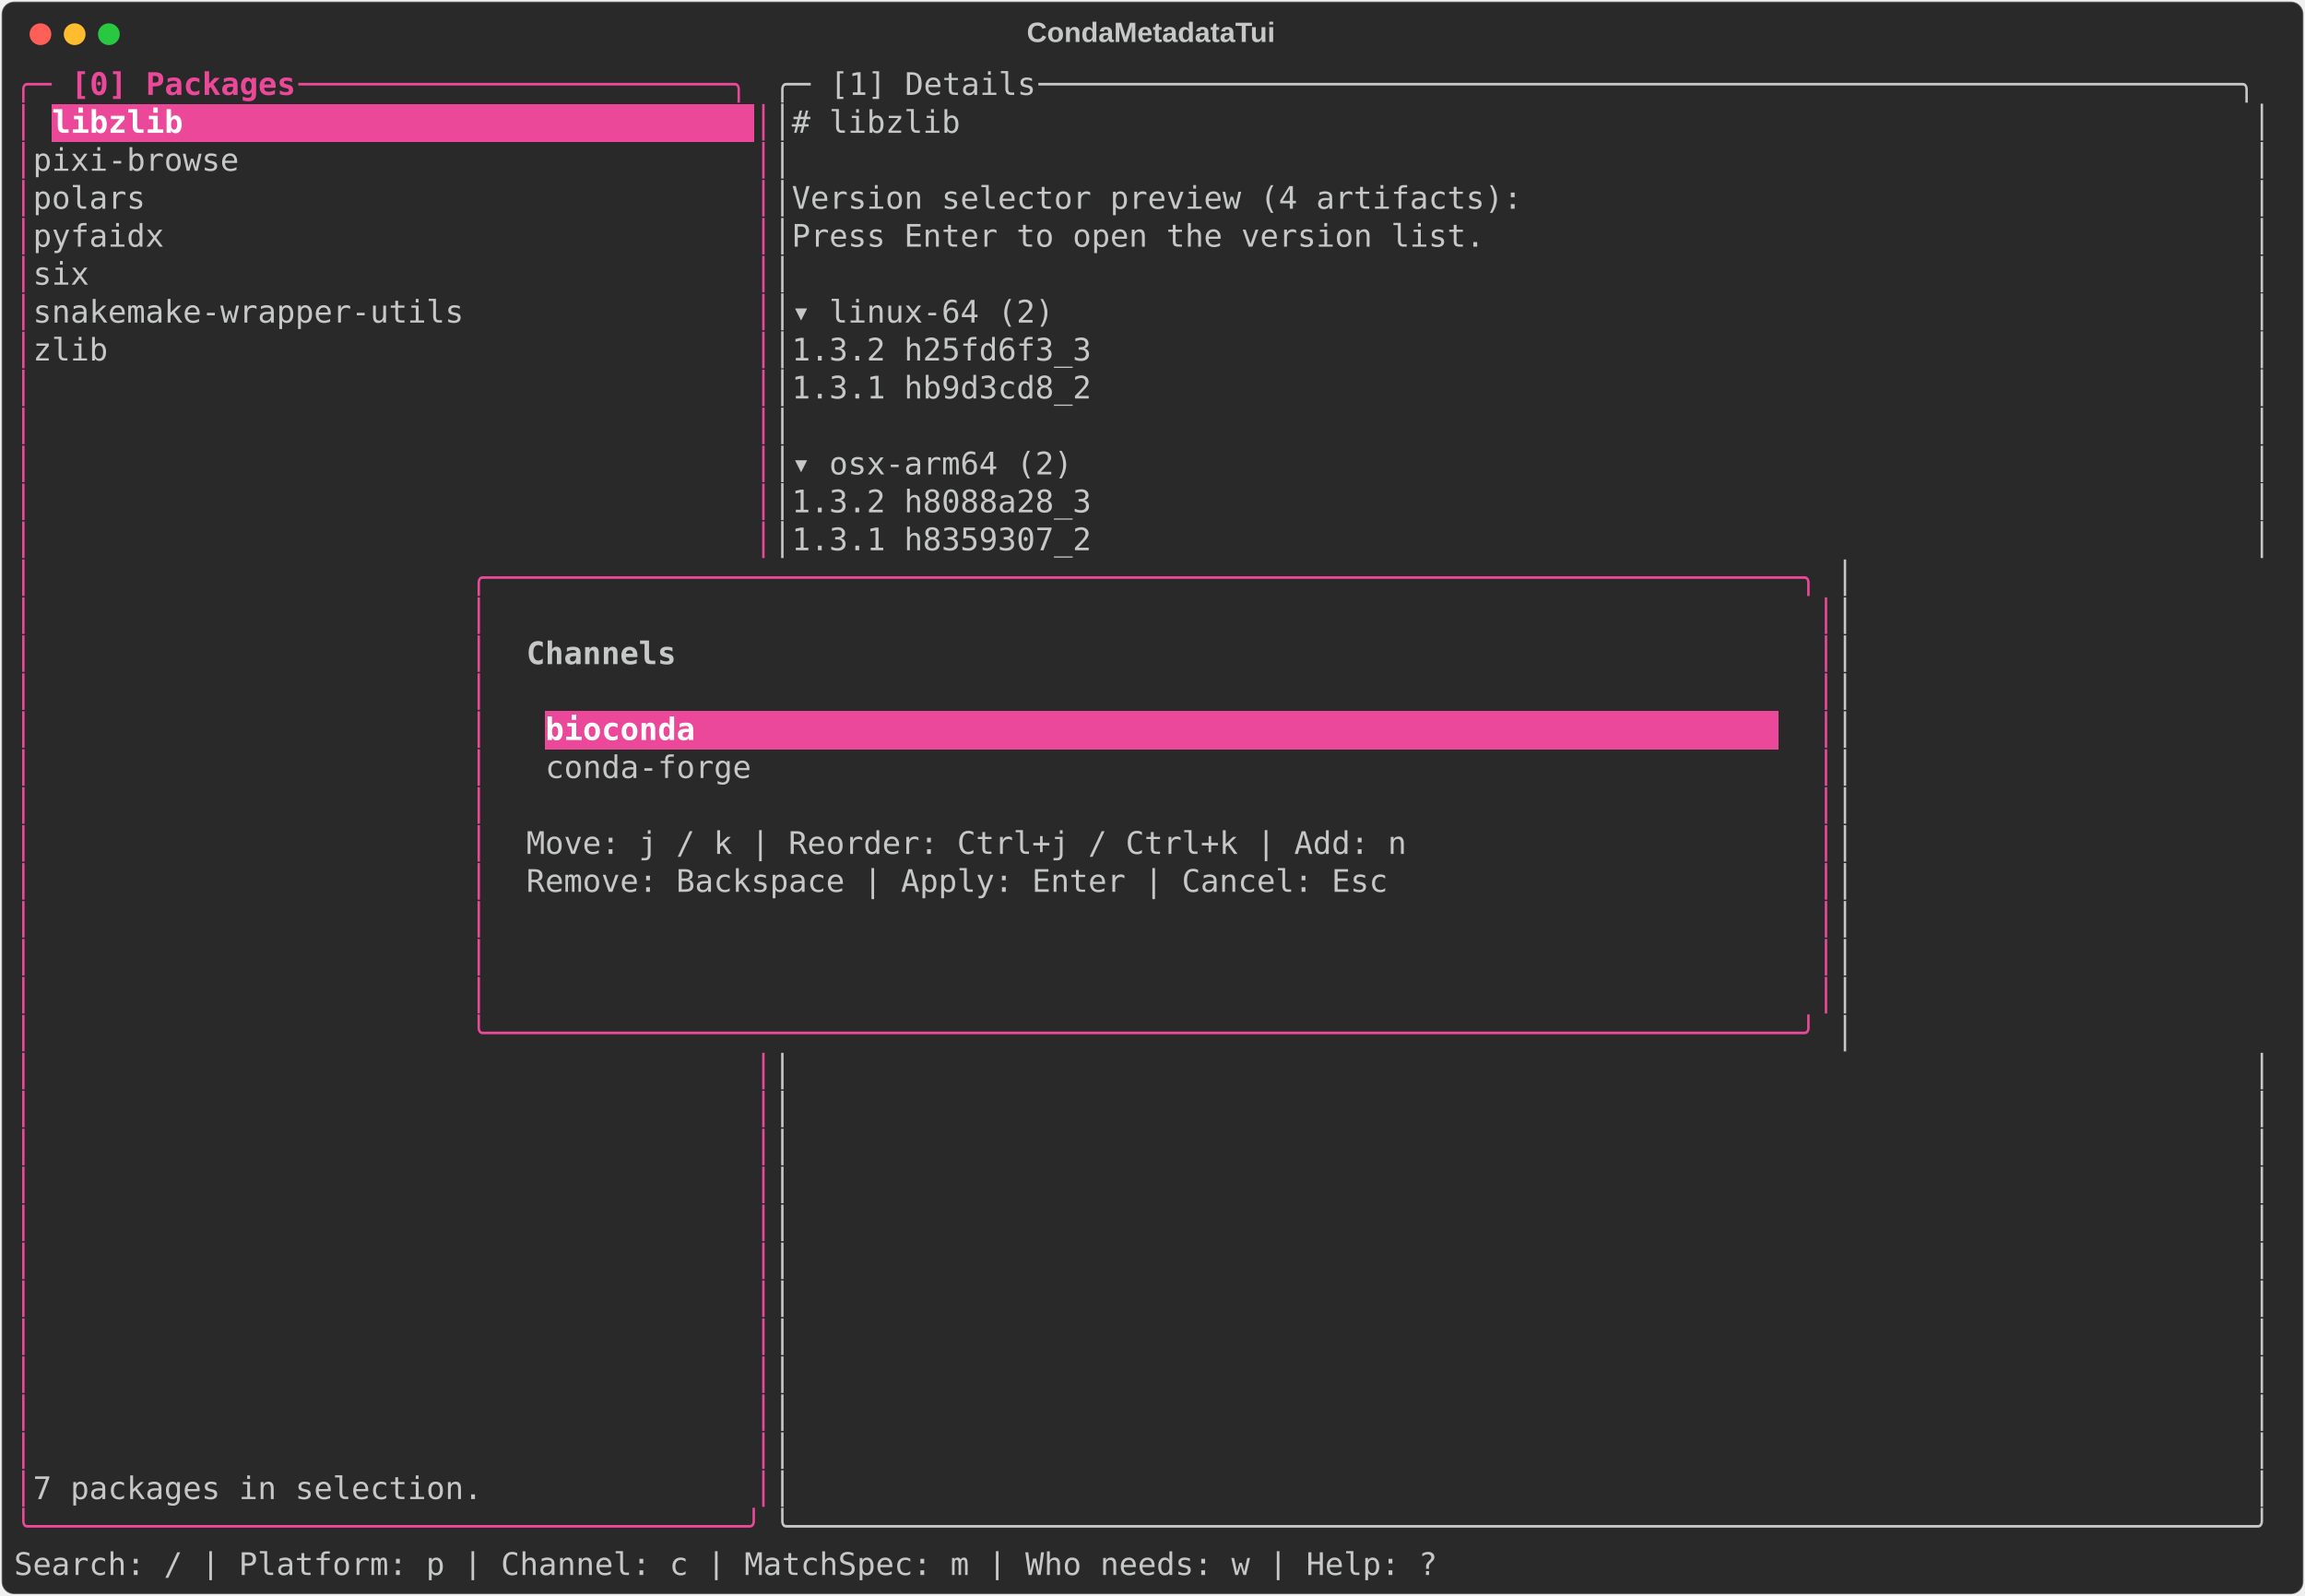
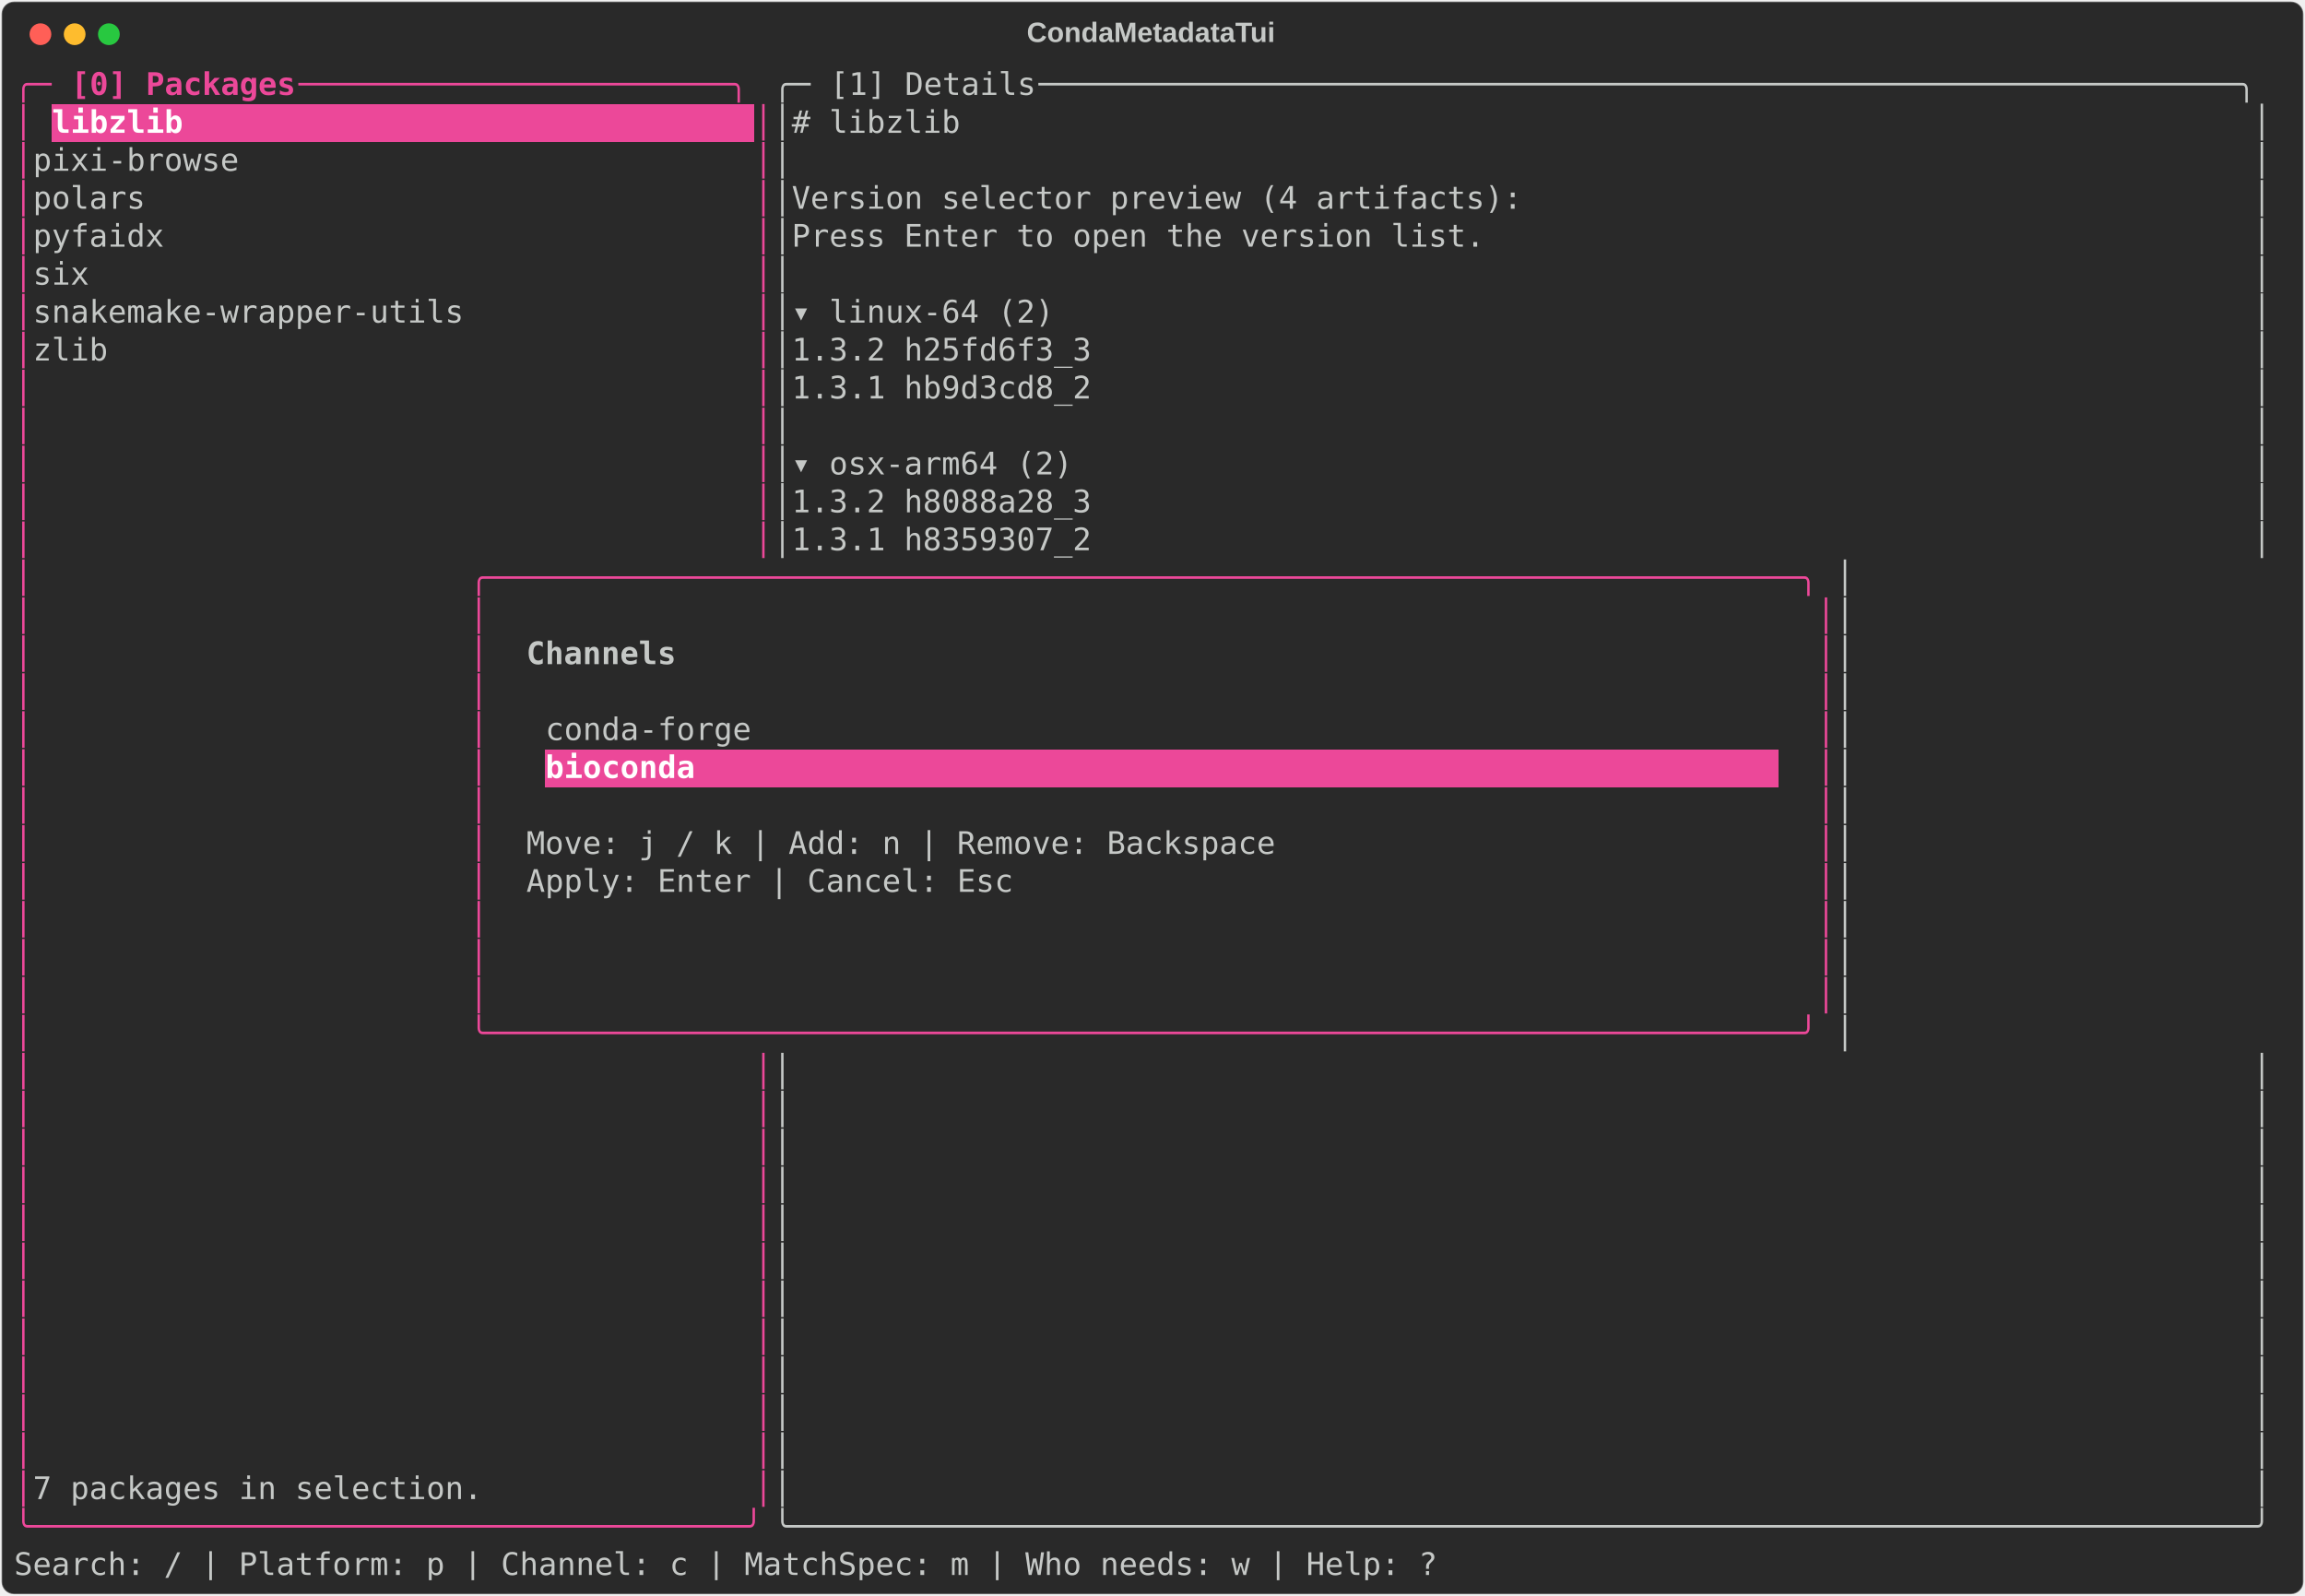
<svg xmlns="http://www.w3.org/2000/svg" class="rich-terminal" viewBox="0 0 1482 1026.0">
  <style>

    @font-face {
        font-family: "Fira Code";
        src: local("FiraCode-Regular"),
                url("https://cdnjs.cloudflare.com/ajax/libs/firacode/6.2.0/woff2/FiraCode-Regular.woff2") format("woff2"),
                url("https://cdnjs.cloudflare.com/ajax/libs/firacode/6.2.0/woff/FiraCode-Regular.woff") format("woff");
        font-style: normal;
        font-weight: 400;
    }
    @font-face {
        font-family: "Fira Code";
        src: local("FiraCode-Bold"),
                url("https://cdnjs.cloudflare.com/ajax/libs/firacode/6.2.0/woff2/FiraCode-Bold.woff2") format("woff2"),
                url("https://cdnjs.cloudflare.com/ajax/libs/firacode/6.2.0/woff/FiraCode-Bold.woff") format("woff");
        font-style: bold;
        font-weight: 700;
    }

    .terminal-matrix {
        font-family: Fira Code, monospace;
        font-size: 20px;
        line-height: 24.4px;
        font-variant-east-asian: full-width;
    }

    .terminal-title {
        font-size: 18px;
        font-weight: bold;
        font-family: arial;
    }

    .terminal-r1 { fill: #ec4899 }
.terminal-r2 { fill: #ec4899;font-weight: bold }
.terminal-r3 { fill: #c5c8c6 }
.terminal-r4 { fill: #ffffff;font-weight: bold }
.terminal-r5 { fill: #c5c8c6;font-weight: bold }
.terminal-r6 { fill: #cc555a }
    </style>
  <defs>
    <clipPath id="terminal-clip-terminal">
      <rect x="0" y="0" width="1463.0" height="975.0" />
    </clipPath>
    <clipPath id="terminal-line-0">
      <rect x="0" y="1.5" width="1464" height="24.65" />
    </clipPath>
    <clipPath id="terminal-line-1">
      <rect x="0" y="25.9" width="1464" height="24.65" />
    </clipPath>
    <clipPath id="terminal-line-2">
      <rect x="0" y="50.3" width="1464" height="24.65" />
    </clipPath>
    <clipPath id="terminal-line-3">
      <rect x="0" y="74.7" width="1464" height="24.65" />
    </clipPath>
    <clipPath id="terminal-line-4">
      <rect x="0" y="99.1" width="1464" height="24.65" />
    </clipPath>
    <clipPath id="terminal-line-5">
      <rect x="0" y="123.5" width="1464" height="24.65" />
    </clipPath>
    <clipPath id="terminal-line-6">
      <rect x="0" y="147.9" width="1464" height="24.65" />
    </clipPath>
    <clipPath id="terminal-line-7">
      <rect x="0" y="172.3" width="1464" height="24.65" />
    </clipPath>
    <clipPath id="terminal-line-8">
      <rect x="0" y="196.7" width="1464" height="24.65" />
    </clipPath>
    <clipPath id="terminal-line-9">
      <rect x="0" y="221.1" width="1464" height="24.65" />
    </clipPath>
    <clipPath id="terminal-line-10">
      <rect x="0" y="245.5" width="1464" height="24.65" />
    </clipPath>
    <clipPath id="terminal-line-11">
      <rect x="0" y="269.9" width="1464" height="24.65" />
    </clipPath>
    <clipPath id="terminal-line-12">
      <rect x="0" y="294.3" width="1464" height="24.65" />
    </clipPath>
    <clipPath id="terminal-line-13">
      <rect x="0" y="318.7" width="1464" height="24.65" />
    </clipPath>
    <clipPath id="terminal-line-14">
      <rect x="0" y="343.1" width="1464" height="24.65" />
    </clipPath>
    <clipPath id="terminal-line-15">
      <rect x="0" y="367.5" width="1464" height="24.65" />
    </clipPath>
    <clipPath id="terminal-line-16">
      <rect x="0" y="391.9" width="1464" height="24.65" />
    </clipPath>
    <clipPath id="terminal-line-17">
      <rect x="0" y="416.3" width="1464" height="24.65" />
    </clipPath>
    <clipPath id="terminal-line-18">
      <rect x="0" y="440.7" width="1464" height="24.65" />
    </clipPath>
    <clipPath id="terminal-line-19">
      <rect x="0" y="465.1" width="1464" height="24.65" />
    </clipPath>
    <clipPath id="terminal-line-20">
      <rect x="0" y="489.5" width="1464" height="24.65" />
    </clipPath>
    <clipPath id="terminal-line-21">
      <rect x="0" y="513.9" width="1464" height="24.65" />
    </clipPath>
    <clipPath id="terminal-line-22">
      <rect x="0" y="538.3" width="1464" height="24.65" />
    </clipPath>
    <clipPath id="terminal-line-23">
      <rect x="0" y="562.7" width="1464" height="24.65" />
    </clipPath>
    <clipPath id="terminal-line-24">
      <rect x="0" y="587.1" width="1464" height="24.65" />
    </clipPath>
    <clipPath id="terminal-line-25">
      <rect x="0" y="611.5" width="1464" height="24.65" />
    </clipPath>
    <clipPath id="terminal-line-26">
      <rect x="0" y="635.9" width="1464" height="24.65" />
    </clipPath>
    <clipPath id="terminal-line-27">
      <rect x="0" y="660.3" width="1464" height="24.65" />
    </clipPath>
    <clipPath id="terminal-line-28">
      <rect x="0" y="684.7" width="1464" height="24.65" />
    </clipPath>
    <clipPath id="terminal-line-29">
      <rect x="0" y="709.1" width="1464" height="24.65" />
    </clipPath>
    <clipPath id="terminal-line-30">
      <rect x="0" y="733.5" width="1464" height="24.65" />
    </clipPath>
    <clipPath id="terminal-line-31">
      <rect x="0" y="757.9" width="1464" height="24.65" />
    </clipPath>
    <clipPath id="terminal-line-32">
      <rect x="0" y="782.3" width="1464" height="24.65" />
    </clipPath>
    <clipPath id="terminal-line-33">
      <rect x="0" y="806.7" width="1464" height="24.65" />
    </clipPath>
    <clipPath id="terminal-line-34">
      <rect x="0" y="831.1" width="1464" height="24.65" />
    </clipPath>
    <clipPath id="terminal-line-35">
      <rect x="0" y="855.5" width="1464" height="24.65" />
    </clipPath>
    <clipPath id="terminal-line-36">
      <rect x="0" y="879.9" width="1464" height="24.65" />
    </clipPath>
    <clipPath id="terminal-line-37">
      <rect x="0" y="904.3" width="1464" height="24.65" />
    </clipPath>
    <clipPath id="terminal-line-38">
      <rect x="0" y="928.7" width="1464" height="24.65" />
    </clipPath>
  </defs>
  <rect fill="#292929" stroke="rgba(255,255,255,0.35)" stroke-width="1" x="1" y="1" width="1480" height="1024" rx="8" />
  <text class="terminal-title" fill="#c5c8c6" text-anchor="middle" x="740" y="27">CondaMetadataTui</text>
  <g transform="translate(26,22)">
    <circle cx="0" cy="0" r="7" fill="#ff5f57" />
    <circle cx="22" cy="0" r="7" fill="#febc2e" />
    <circle cx="44" cy="0" r="7" fill="#28c840" />
  </g>
  <g transform="translate(9, 41)" clip-path="url(#terminal-clip-terminal)">
    <rect fill="#ec4899" x="24.4" y="25.9" width="451.4" height="24.65" shape-rendering="crispEdges" />
-     <rect fill="#ec4899" x="341.6" y="416.3" width="97.6" height="24.65" shape-rendering="crispEdges" />
-     <rect fill="#ec4899" x="439.2" y="416.3" width="695.4" height="24.65" shape-rendering="crispEdges" />
+     <rect fill="#ec4899" x="341.6" y="440.7" width="97.6" height="24.65" shape-rendering="crispEdges" />
+     <rect fill="#ec4899" x="439.2" y="440.7" width="695.4" height="24.65" shape-rendering="crispEdges" />
    <g class="terminal-matrix">
      <text class="terminal-r1" x="0" y="20" textLength="36.6" clip-path="url(#terminal-line-0)">╭─ </text>
      <text class="terminal-r2" x="36.6" y="20" textLength="146.4" clip-path="url(#terminal-line-0)">[0] Packages</text>
      <text class="terminal-r1" x="183" y="20" textLength="305" clip-path="url(#terminal-line-0)"> ───────────────────────╮</text>
      <text class="terminal-r3" x="488" y="20" textLength="36.6" clip-path="url(#terminal-line-0)">╭─ </text>
      <text class="terminal-r3" x="524.6" y="20" textLength="134.2" clip-path="url(#terminal-line-0)">[1] Details</text>
      <text class="terminal-r3" x="658.8" y="20" textLength="805.2" clip-path="url(#terminal-line-0)"> ────────────────────────────────────────────────────────────────╮</text>
      <text class="terminal-r3" x="1464" y="20" textLength="12.2" clip-path="url(#terminal-line-0)">
</text>
      <text class="terminal-r1" x="0" y="44.4" textLength="12.2" clip-path="url(#terminal-line-1)">│</text>
      <text class="terminal-r4" x="24.4" y="44.4" textLength="451.4" clip-path="url(#terminal-line-1)">libzlib                              </text>
      <text class="terminal-r1" x="475.8" y="44.4" textLength="12.2" clip-path="url(#terminal-line-1)">│</text>
      <text class="terminal-r3" x="488" y="44.4" textLength="976" clip-path="url(#terminal-line-1)">│# libzlib                                                                     │</text>
      <text class="terminal-r3" x="1464" y="44.4" textLength="12.2" clip-path="url(#terminal-line-1)">
</text>
      <text class="terminal-r1" x="0" y="68.8" textLength="12.2" clip-path="url(#terminal-line-2)">│</text>
      <text class="terminal-r3" x="12.2" y="68.8" textLength="463.6" clip-path="url(#terminal-line-2)"> pixi-browse                          </text>
      <text class="terminal-r1" x="475.8" y="68.8" textLength="12.2" clip-path="url(#terminal-line-2)">│</text>
      <text class="terminal-r3" x="488" y="68.8" textLength="976" clip-path="url(#terminal-line-2)">│                                                                              │</text>
      <text class="terminal-r3" x="1464" y="68.8" textLength="12.2" clip-path="url(#terminal-line-2)">
</text>
      <text class="terminal-r1" x="0" y="93.2" textLength="12.2" clip-path="url(#terminal-line-3)">│</text>
      <text class="terminal-r3" x="12.2" y="93.2" textLength="463.6" clip-path="url(#terminal-line-3)"> polars                               </text>
      <text class="terminal-r1" x="475.8" y="93.2" textLength="12.2" clip-path="url(#terminal-line-3)">│</text>
      <text class="terminal-r3" x="488" y="93.2" textLength="976" clip-path="url(#terminal-line-3)">│Version selector preview (4 artifacts):                                       │</text>
      <text class="terminal-r3" x="1464" y="93.2" textLength="12.2" clip-path="url(#terminal-line-3)">
</text>
      <text class="terminal-r1" x="0" y="117.6" textLength="12.2" clip-path="url(#terminal-line-4)">│</text>
      <text class="terminal-r3" x="12.2" y="117.6" textLength="463.6" clip-path="url(#terminal-line-4)"> pyfaidx                              </text>
      <text class="terminal-r1" x="475.8" y="117.6" textLength="12.2" clip-path="url(#terminal-line-4)">│</text>
      <text class="terminal-r3" x="488" y="117.6" textLength="976" clip-path="url(#terminal-line-4)">│Press Enter to open the version list.                                         │</text>
      <text class="terminal-r3" x="1464" y="117.6" textLength="12.2" clip-path="url(#terminal-line-4)">
</text>
      <text class="terminal-r1" x="0" y="142" textLength="12.2" clip-path="url(#terminal-line-5)">│</text>
      <text class="terminal-r3" x="12.2" y="142" textLength="463.6" clip-path="url(#terminal-line-5)"> six                                  </text>
      <text class="terminal-r1" x="475.8" y="142" textLength="12.2" clip-path="url(#terminal-line-5)">│</text>
      <text class="terminal-r3" x="488" y="142" textLength="976" clip-path="url(#terminal-line-5)">│                                                                              │</text>
      <text class="terminal-r3" x="1464" y="142" textLength="12.2" clip-path="url(#terminal-line-5)">
</text>
      <text class="terminal-r1" x="0" y="166.4" textLength="12.2" clip-path="url(#terminal-line-6)">│</text>
      <text class="terminal-r3" x="12.2" y="166.4" textLength="463.6" clip-path="url(#terminal-line-6)"> snakemake-wrapper-utils              </text>
      <text class="terminal-r1" x="475.8" y="166.4" textLength="12.2" clip-path="url(#terminal-line-6)">│</text>
      <text class="terminal-r3" x="488" y="166.4" textLength="976" clip-path="url(#terminal-line-6)">│▾ linux-64 (2)                                                                │</text>
      <text class="terminal-r3" x="1464" y="166.4" textLength="12.2" clip-path="url(#terminal-line-6)">
</text>
      <text class="terminal-r1" x="0" y="190.8" textLength="12.2" clip-path="url(#terminal-line-7)">│</text>
      <text class="terminal-r3" x="12.2" y="190.8" textLength="463.6" clip-path="url(#terminal-line-7)"> zlib                                 </text>
      <text class="terminal-r1" x="475.8" y="190.8" textLength="12.2" clip-path="url(#terminal-line-7)">│</text>
      <text class="terminal-r3" x="488" y="190.8" textLength="976" clip-path="url(#terminal-line-7)">│1.3.2 h25fd6f3_3                                                              │</text>
      <text class="terminal-r3" x="1464" y="190.8" textLength="12.2" clip-path="url(#terminal-line-7)">
</text>
      <text class="terminal-r1" x="0" y="215.2" textLength="12.2" clip-path="url(#terminal-line-8)">│</text>
      <text class="terminal-r1" x="475.8" y="215.2" textLength="12.2" clip-path="url(#terminal-line-8)">│</text>
      <text class="terminal-r3" x="488" y="215.2" textLength="976" clip-path="url(#terminal-line-8)">│1.3.1 hb9d3cd8_2                                                              │</text>
      <text class="terminal-r3" x="1464" y="215.2" textLength="12.2" clip-path="url(#terminal-line-8)">
</text>
      <text class="terminal-r1" x="0" y="239.6" textLength="12.2" clip-path="url(#terminal-line-9)">│</text>
      <text class="terminal-r1" x="475.8" y="239.6" textLength="12.2" clip-path="url(#terminal-line-9)">│</text>
      <text class="terminal-r3" x="488" y="239.6" textLength="976" clip-path="url(#terminal-line-9)">│                                                                              │</text>
      <text class="terminal-r3" x="1464" y="239.6" textLength="12.2" clip-path="url(#terminal-line-9)">
</text>
      <text class="terminal-r1" x="0" y="264" textLength="12.2" clip-path="url(#terminal-line-10)">│</text>
      <text class="terminal-r1" x="475.8" y="264" textLength="12.2" clip-path="url(#terminal-line-10)">│</text>
      <text class="terminal-r3" x="488" y="264" textLength="976" clip-path="url(#terminal-line-10)">│▾ osx-arm64 (2)                                                               │</text>
      <text class="terminal-r3" x="1464" y="264" textLength="12.2" clip-path="url(#terminal-line-10)">
</text>
      <text class="terminal-r1" x="0" y="288.4" textLength="12.2" clip-path="url(#terminal-line-11)">│</text>
      <text class="terminal-r1" x="475.8" y="288.4" textLength="12.2" clip-path="url(#terminal-line-11)">│</text>
      <text class="terminal-r3" x="488" y="288.4" textLength="976" clip-path="url(#terminal-line-11)">│1.3.2 h8088a28_3                                                              │</text>
      <text class="terminal-r3" x="1464" y="288.4" textLength="12.2" clip-path="url(#terminal-line-11)">
</text>
      <text class="terminal-r1" x="0" y="312.8" textLength="12.2" clip-path="url(#terminal-line-12)">│</text>
      <text class="terminal-r1" x="475.8" y="312.8" textLength="12.2" clip-path="url(#terminal-line-12)">│</text>
      <text class="terminal-r3" x="488" y="312.8" textLength="976" clip-path="url(#terminal-line-12)">│1.3.1 h8359307_2                                                              │</text>
      <text class="terminal-r3" x="1464" y="312.8" textLength="12.2" clip-path="url(#terminal-line-12)">
</text>
      <text class="terminal-r1" x="0" y="337.2" textLength="12.2" clip-path="url(#terminal-line-13)">│</text>
      <text class="terminal-r1" x="292.8" y="337.2" textLength="878.4" clip-path="url(#terminal-line-13)">╭──────────────────────────────────────────────────────────────────────╮</text>
      <text class="terminal-r3" x="1171.2" y="337.2" textLength="292.8" clip-path="url(#terminal-line-13)">                       │</text>
      <text class="terminal-r3" x="1464" y="337.2" textLength="12.2" clip-path="url(#terminal-line-13)">
</text>
      <text class="terminal-r1" x="0" y="361.6" textLength="12.2" clip-path="url(#terminal-line-14)">│</text>
      <text class="terminal-r1" x="292.8" y="361.6" textLength="12.2" clip-path="url(#terminal-line-14)">│</text>
      <text class="terminal-r1" x="1159" y="361.6" textLength="12.2" clip-path="url(#terminal-line-14)">│</text>
      <text class="terminal-r3" x="1171.2" y="361.6" textLength="292.8" clip-path="url(#terminal-line-14)">                       │</text>
      <text class="terminal-r3" x="1464" y="361.6" textLength="12.2" clip-path="url(#terminal-line-14)">
</text>
      <text class="terminal-r1" x="0" y="386" textLength="12.2" clip-path="url(#terminal-line-15)">│</text>
      <text class="terminal-r1" x="292.8" y="386" textLength="12.2" clip-path="url(#terminal-line-15)">│</text>
      <text class="terminal-r5" x="329.4" y="386" textLength="97.6" clip-path="url(#terminal-line-15)">Channels</text>
      <text class="terminal-r1" x="1159" y="386" textLength="12.2" clip-path="url(#terminal-line-15)">│</text>
      <text class="terminal-r3" x="1171.2" y="386" textLength="292.8" clip-path="url(#terminal-line-15)">                       │</text>
      <text class="terminal-r3" x="1464" y="386" textLength="12.2" clip-path="url(#terminal-line-15)">
</text>
      <text class="terminal-r1" x="0" y="410.4" textLength="12.2" clip-path="url(#terminal-line-16)">│</text>
      <text class="terminal-r1" x="292.8" y="410.4" textLength="12.2" clip-path="url(#terminal-line-16)">│</text>
      <text class="terminal-r1" x="1159" y="410.4" textLength="12.2" clip-path="url(#terminal-line-16)">│</text>
      <text class="terminal-r3" x="1171.2" y="410.4" textLength="292.8" clip-path="url(#terminal-line-16)">                       │</text>
      <text class="terminal-r3" x="1464" y="410.4" textLength="12.2" clip-path="url(#terminal-line-16)">
</text>
      <text class="terminal-r1" x="0" y="434.8" textLength="12.2" clip-path="url(#terminal-line-17)">│</text>
      <text class="terminal-r1" x="292.8" y="434.8" textLength="12.2" clip-path="url(#terminal-line-17)">│</text>
-       <text class="terminal-r4" x="341.6" y="434.8" textLength="97.6" clip-path="url(#terminal-line-17)">bioconda</text>
+       <text class="terminal-r3" x="341.6" y="434.8" textLength="134.2" clip-path="url(#terminal-line-17)">conda-forge</text>
      <text class="terminal-r1" x="1159" y="434.8" textLength="12.2" clip-path="url(#terminal-line-17)">│</text>
      <text class="terminal-r3" x="1171.2" y="434.8" textLength="292.8" clip-path="url(#terminal-line-17)">                       │</text>
      <text class="terminal-r3" x="1464" y="434.8" textLength="12.2" clip-path="url(#terminal-line-17)">
</text>
      <text class="terminal-r1" x="0" y="459.2" textLength="12.2" clip-path="url(#terminal-line-18)">│</text>
      <text class="terminal-r1" x="292.8" y="459.2" textLength="12.2" clip-path="url(#terminal-line-18)">│</text>
-       <text class="terminal-r3" x="341.6" y="459.2" textLength="134.2" clip-path="url(#terminal-line-18)">conda-forge</text>
+       <text class="terminal-r4" x="341.6" y="459.2" textLength="97.6" clip-path="url(#terminal-line-18)">bioconda</text>
      <text class="terminal-r1" x="1159" y="459.2" textLength="12.2" clip-path="url(#terminal-line-18)">│</text>
      <text class="terminal-r3" x="1171.2" y="459.2" textLength="292.8" clip-path="url(#terminal-line-18)">                       │</text>
      <text class="terminal-r3" x="1464" y="459.2" textLength="12.2" clip-path="url(#terminal-line-18)">
</text>
      <text class="terminal-r1" x="0" y="483.6" textLength="12.2" clip-path="url(#terminal-line-19)">│</text>
      <text class="terminal-r1" x="292.8" y="483.6" textLength="12.2" clip-path="url(#terminal-line-19)">│</text>
      <text class="terminal-r1" x="1159" y="483.6" textLength="12.2" clip-path="url(#terminal-line-19)">│</text>
      <text class="terminal-r3" x="1171.2" y="483.6" textLength="292.8" clip-path="url(#terminal-line-19)">                       │</text>
      <text class="terminal-r3" x="1464" y="483.6" textLength="12.2" clip-path="url(#terminal-line-19)">
</text>
      <text class="terminal-r1" x="0" y="508" textLength="12.2" clip-path="url(#terminal-line-20)">│</text>
      <text class="terminal-r1" x="292.8" y="508" textLength="12.2" clip-path="url(#terminal-line-20)">│</text>
-       <text class="terminal-r3" x="329.4" y="508" textLength="573.4" clip-path="url(#terminal-line-20)">Move: j / k | Reorder: Ctrl+j / Ctrl+k | Add: n</text>
+       <text class="terminal-r3" x="329.4" y="508" textLength="488" clip-path="url(#terminal-line-20)">Move: j / k | Add: n | Remove: Backspace</text>
      <text class="terminal-r1" x="1159" y="508" textLength="12.2" clip-path="url(#terminal-line-20)">│</text>
      <text class="terminal-r3" x="1171.2" y="508" textLength="292.8" clip-path="url(#terminal-line-20)">                       │</text>
      <text class="terminal-r3" x="1464" y="508" textLength="12.2" clip-path="url(#terminal-line-20)">
</text>
      <text class="terminal-r1" x="0" y="532.4" textLength="12.2" clip-path="url(#terminal-line-21)">│</text>
      <text class="terminal-r1" x="292.8" y="532.4" textLength="12.2" clip-path="url(#terminal-line-21)">│</text>
-       <text class="terminal-r3" x="329.4" y="532.4" textLength="561.2" clip-path="url(#terminal-line-21)">Remove: Backspace | Apply: Enter | Cancel: Esc</text>
+       <text class="terminal-r3" x="329.4" y="532.4" textLength="317.2" clip-path="url(#terminal-line-21)">Apply: Enter | Cancel: Esc</text>
      <text class="terminal-r1" x="1159" y="532.4" textLength="12.2" clip-path="url(#terminal-line-21)">│</text>
      <text class="terminal-r3" x="1171.2" y="532.4" textLength="292.8" clip-path="url(#terminal-line-21)">                       │</text>
      <text class="terminal-r3" x="1464" y="532.4" textLength="12.2" clip-path="url(#terminal-line-21)">
</text>
      <text class="terminal-r1" x="0" y="556.8" textLength="12.2" clip-path="url(#terminal-line-22)">│</text>
      <text class="terminal-r1" x="292.8" y="556.8" textLength="12.2" clip-path="url(#terminal-line-22)">│</text>
      <text class="terminal-r1" x="1159" y="556.8" textLength="12.2" clip-path="url(#terminal-line-22)">│</text>
      <text class="terminal-r3" x="1171.2" y="556.8" textLength="292.8" clip-path="url(#terminal-line-22)">                       │</text>
      <text class="terminal-r3" x="1464" y="556.8" textLength="12.2" clip-path="url(#terminal-line-22)">
</text>
      <text class="terminal-r1" x="0" y="581.2" textLength="12.2" clip-path="url(#terminal-line-23)">│</text>
      <text class="terminal-r1" x="292.8" y="581.2" textLength="12.2" clip-path="url(#terminal-line-23)">│</text>
      <text class="terminal-r1" x="1159" y="581.2" textLength="12.2" clip-path="url(#terminal-line-23)">│</text>
      <text class="terminal-r3" x="1171.2" y="581.2" textLength="292.8" clip-path="url(#terminal-line-23)">                       │</text>
      <text class="terminal-r3" x="1464" y="581.2" textLength="12.2" clip-path="url(#terminal-line-23)">
</text>
      <text class="terminal-r1" x="0" y="605.6" textLength="12.2" clip-path="url(#terminal-line-24)">│</text>
      <text class="terminal-r1" x="292.8" y="605.6" textLength="12.2" clip-path="url(#terminal-line-24)">│</text>
      <text class="terminal-r1" x="1159" y="605.6" textLength="12.2" clip-path="url(#terminal-line-24)">│</text>
      <text class="terminal-r3" x="1171.2" y="605.6" textLength="292.8" clip-path="url(#terminal-line-24)">                       │</text>
      <text class="terminal-r3" x="1464" y="605.6" textLength="12.2" clip-path="url(#terminal-line-24)">
</text>
      <text class="terminal-r1" x="0" y="630" textLength="12.2" clip-path="url(#terminal-line-25)">│</text>
      <text class="terminal-r1" x="292.8" y="630" textLength="878.4" clip-path="url(#terminal-line-25)">╰──────────────────────────────────────────────────────────────────────╯</text>
      <text class="terminal-r3" x="1171.2" y="630" textLength="292.8" clip-path="url(#terminal-line-25)">                       │</text>
      <text class="terminal-r3" x="1464" y="630" textLength="12.2" clip-path="url(#terminal-line-25)">
</text>
      <text class="terminal-r1" x="0" y="654.4" textLength="12.2" clip-path="url(#terminal-line-26)">│</text>
      <text class="terminal-r1" x="475.8" y="654.4" textLength="12.2" clip-path="url(#terminal-line-26)">│</text>
      <text class="terminal-r3" x="488" y="654.4" textLength="976" clip-path="url(#terminal-line-26)">│                                                                              │</text>
      <text class="terminal-r3" x="1464" y="654.4" textLength="12.2" clip-path="url(#terminal-line-26)">
</text>
      <text class="terminal-r1" x="0" y="678.8" textLength="12.2" clip-path="url(#terminal-line-27)">│</text>
      <text class="terminal-r1" x="475.8" y="678.8" textLength="12.2" clip-path="url(#terminal-line-27)">│</text>
      <text class="terminal-r3" x="488" y="678.8" textLength="976" clip-path="url(#terminal-line-27)">│                                                                              │</text>
      <text class="terminal-r3" x="1464" y="678.8" textLength="12.2" clip-path="url(#terminal-line-27)">
</text>
      <text class="terminal-r1" x="0" y="703.2" textLength="12.2" clip-path="url(#terminal-line-28)">│</text>
      <text class="terminal-r1" x="475.8" y="703.2" textLength="12.2" clip-path="url(#terminal-line-28)">│</text>
      <text class="terminal-r3" x="488" y="703.2" textLength="976" clip-path="url(#terminal-line-28)">│                                                                              │</text>
      <text class="terminal-r3" x="1464" y="703.2" textLength="12.2" clip-path="url(#terminal-line-28)">
</text>
      <text class="terminal-r1" x="0" y="727.6" textLength="12.2" clip-path="url(#terminal-line-29)">│</text>
      <text class="terminal-r1" x="475.8" y="727.6" textLength="12.2" clip-path="url(#terminal-line-29)">│</text>
      <text class="terminal-r3" x="488" y="727.6" textLength="976" clip-path="url(#terminal-line-29)">│                                                                              │</text>
      <text class="terminal-r3" x="1464" y="727.6" textLength="12.2" clip-path="url(#terminal-line-29)">
</text>
      <text class="terminal-r1" x="0" y="752" textLength="12.2" clip-path="url(#terminal-line-30)">│</text>
      <text class="terminal-r1" x="475.8" y="752" textLength="12.2" clip-path="url(#terminal-line-30)">│</text>
      <text class="terminal-r3" x="488" y="752" textLength="976" clip-path="url(#terminal-line-30)">│                                                                              │</text>
      <text class="terminal-r3" x="1464" y="752" textLength="12.2" clip-path="url(#terminal-line-30)">
</text>
      <text class="terminal-r1" x="0" y="776.4" textLength="12.2" clip-path="url(#terminal-line-31)">│</text>
      <text class="terminal-r1" x="475.8" y="776.4" textLength="12.2" clip-path="url(#terminal-line-31)">│</text>
      <text class="terminal-r3" x="488" y="776.4" textLength="976" clip-path="url(#terminal-line-31)">│                                                                              │</text>
      <text class="terminal-r3" x="1464" y="776.4" textLength="12.2" clip-path="url(#terminal-line-31)">
</text>
      <text class="terminal-r1" x="0" y="800.8" textLength="12.2" clip-path="url(#terminal-line-32)">│</text>
      <text class="terminal-r1" x="475.8" y="800.8" textLength="12.2" clip-path="url(#terminal-line-32)">│</text>
      <text class="terminal-r3" x="488" y="800.8" textLength="976" clip-path="url(#terminal-line-32)">│                                                                              │</text>
      <text class="terminal-r3" x="1464" y="800.8" textLength="12.2" clip-path="url(#terminal-line-32)">
</text>
      <text class="terminal-r1" x="0" y="825.2" textLength="12.2" clip-path="url(#terminal-line-33)">│</text>
      <text class="terminal-r1" x="475.8" y="825.2" textLength="12.2" clip-path="url(#terminal-line-33)">│</text>
      <text class="terminal-r3" x="488" y="825.2" textLength="976" clip-path="url(#terminal-line-33)">│                                                                              │</text>
      <text class="terminal-r3" x="1464" y="825.2" textLength="12.2" clip-path="url(#terminal-line-33)">
</text>
      <text class="terminal-r1" x="0" y="849.6" textLength="12.2" clip-path="url(#terminal-line-34)">│</text>
      <text class="terminal-r1" x="475.8" y="849.6" textLength="12.2" clip-path="url(#terminal-line-34)">│</text>
      <text class="terminal-r3" x="488" y="849.6" textLength="976" clip-path="url(#terminal-line-34)">│                                                                              │</text>
      <text class="terminal-r3" x="1464" y="849.6" textLength="12.2" clip-path="url(#terminal-line-34)">
</text>
      <text class="terminal-r1" x="0" y="874" textLength="12.2" clip-path="url(#terminal-line-35)">│</text>
      <text class="terminal-r1" x="475.8" y="874" textLength="12.2" clip-path="url(#terminal-line-35)">│</text>
      <text class="terminal-r3" x="488" y="874" textLength="976" clip-path="url(#terminal-line-35)">│                                                                              │</text>
      <text class="terminal-r3" x="1464" y="874" textLength="12.2" clip-path="url(#terminal-line-35)">
</text>
      <text class="terminal-r1" x="0" y="898.4" textLength="12.2" clip-path="url(#terminal-line-36)">│</text>
      <text class="terminal-r1" x="475.8" y="898.4" textLength="12.2" clip-path="url(#terminal-line-36)">│</text>
      <text class="terminal-r3" x="488" y="898.4" textLength="976" clip-path="url(#terminal-line-36)">│                                                                              │</text>
      <text class="terminal-r3" x="1464" y="898.4" textLength="12.2" clip-path="url(#terminal-line-36)">
</text>
      <text class="terminal-r1" x="0" y="922.8" textLength="12.2" clip-path="url(#terminal-line-37)">│</text>
      <text class="terminal-r3" x="12.2" y="922.8" textLength="463.6" clip-path="url(#terminal-line-37)">7 packages in selection.              </text>
      <text class="terminal-r1" x="475.8" y="922.8" textLength="12.2" clip-path="url(#terminal-line-37)">│</text>
      <text class="terminal-r3" x="488" y="922.8" textLength="976" clip-path="url(#terminal-line-37)">│                                                                              │</text>
      <text class="terminal-r3" x="1464" y="922.8" textLength="12.2" clip-path="url(#terminal-line-37)">
</text>
      <text class="terminal-r1" x="0" y="947.2" textLength="488" clip-path="url(#terminal-line-38)">╰──────────────────────────────────────╯</text>
      <text class="terminal-r3" x="488" y="947.2" textLength="976" clip-path="url(#terminal-line-38)">╰──────────────────────────────────────────────────────────────────────────────╯</text>
      <text class="terminal-r3" x="1464" y="947.2" textLength="12.2" clip-path="url(#terminal-line-38)">
</text>
      <text class="terminal-r3" x="0" y="971.6" textLength="1464" clip-path="url(#terminal-line-39)">Search: / | Platform: p | Channel: c | MatchSpec: m | Who needs: w | Help: ?                                            </text>
    </g>
  </g>
</svg>
